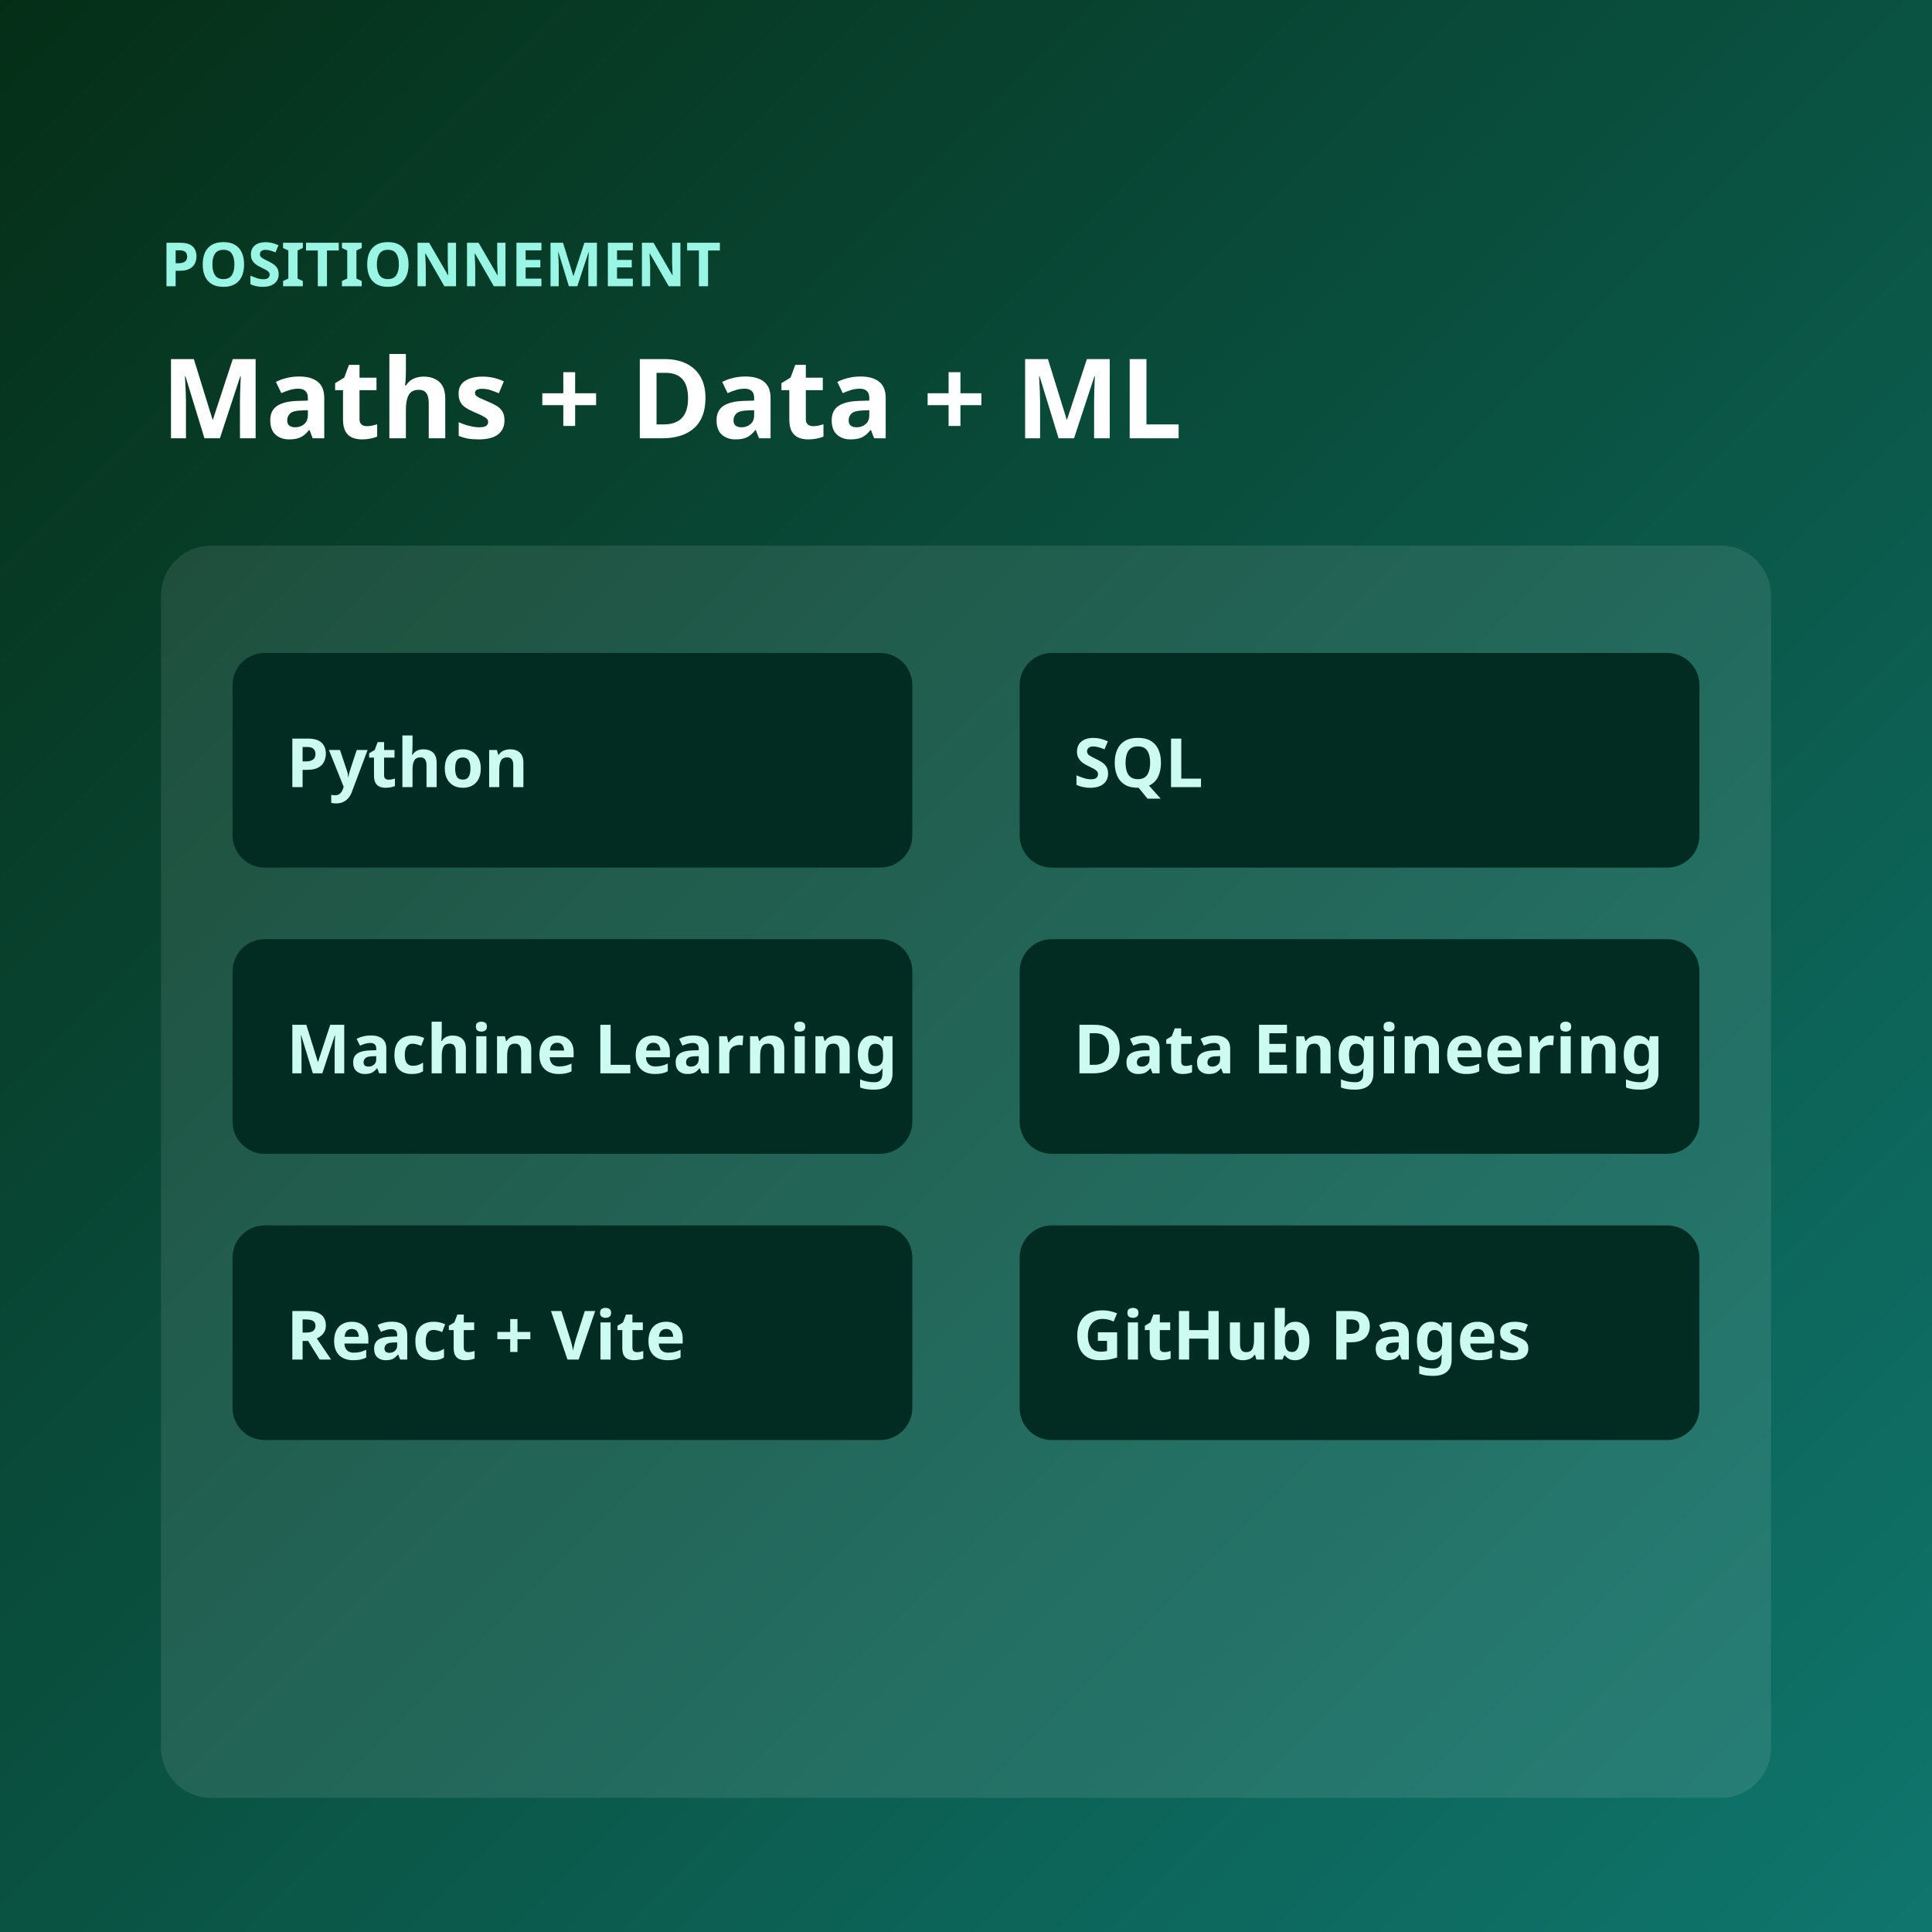
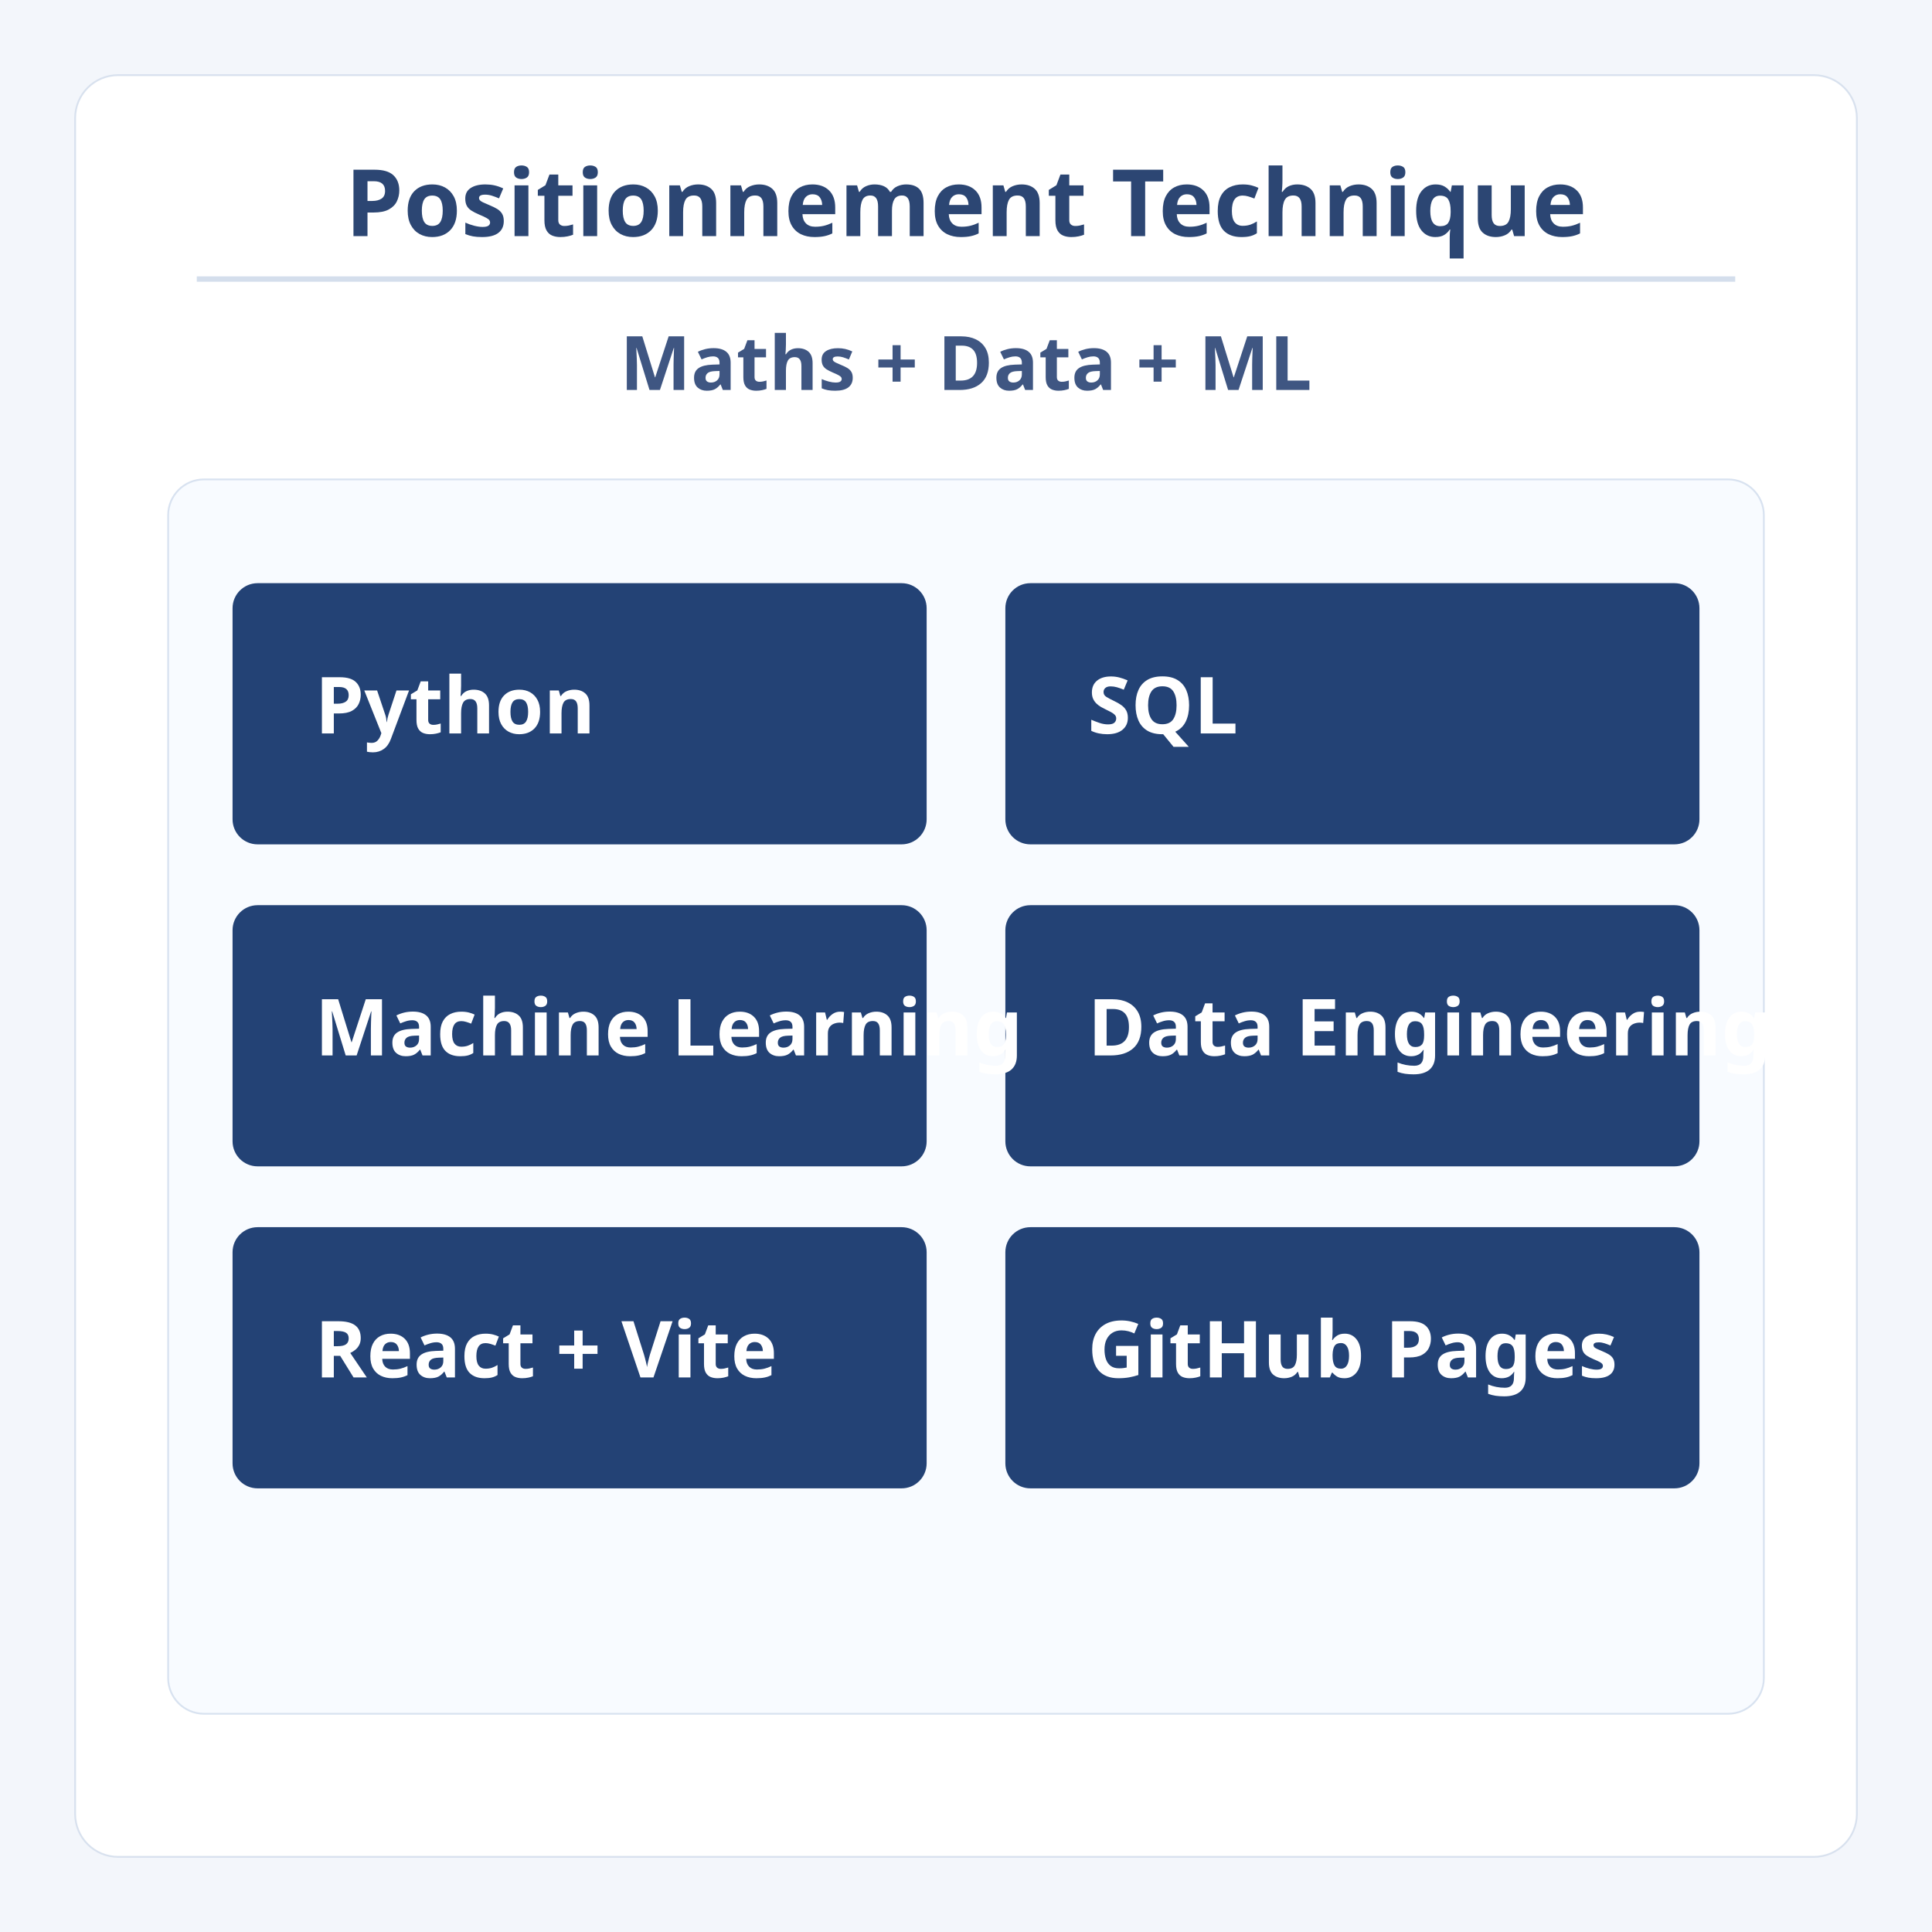
- <svg xmlns="http://www.w3.org/2000/svg" width="1080" height="1080" viewBox="0 0 1080 1080" role="img" aria-label="Stack technique - slide 4">
-   <defs>
-     <linearGradient id="bg4" x1="0" y1="0" x2="1" y2="1">
-       <stop offset="0%" stop-color="#052e16" />
-       <stop offset="100%" stop-color="#0f766e" />
-     </linearGradient>
-   </defs>
-   <rect width="1080" height="1080" fill="url(#bg4)" />
-   <text x="90" y="160" fill="#99f6e4" font-size="34" font-family="Poppins, Segoe UI, sans-serif" font-weight="700">POSITIONNEMENT</text>
-   <text x="90" y="245" fill="#ffffff" font-size="62" font-family="Poppins, Segoe UI, sans-serif" font-weight="800">Maths + Data + ML</text>
-   <rect x="90" y="305" width="900" height="700" rx="28" fill="#ffffff" opacity="0.1" />
-   <rect x="130" y="365" width="380" height="120" rx="18" fill="#022c22" />
-   <text x="160" y="440" fill="#ccfbf1" font-size="38" font-family="Poppins, Segoe UI, sans-serif" font-weight="700">Python</text>
-   <rect x="570" y="365" width="380" height="120" rx="18" fill="#022c22" />
-   <text x="600" y="440" fill="#ccfbf1" font-size="38" font-family="Poppins, Segoe UI, sans-serif" font-weight="700">SQL</text>
-   <rect x="130" y="525" width="380" height="120" rx="18" fill="#022c22" />
-   <text x="160" y="600" fill="#ccfbf1" font-size="38" font-family="Poppins, Segoe UI, sans-serif" font-weight="700">Machine Learning</text>
-   <rect x="570" y="525" width="380" height="120" rx="18" fill="#022c22" />
-   <text x="600" y="600" fill="#ccfbf1" font-size="38" font-family="Poppins, Segoe UI, sans-serif" font-weight="700">Data Engineering</text>
-   <rect x="130" y="685" width="380" height="120" rx="18" fill="#022c22" />
-   <text x="160" y="760" fill="#ccfbf1" font-size="38" font-family="Poppins, Segoe UI, sans-serif" font-weight="700">React + Vite</text>
-   <rect x="570" y="685" width="380" height="120" rx="18" fill="#022c22" />
-   <text x="600" y="760" fill="#ccfbf1" font-size="38" font-family="Poppins, Segoe UI, sans-serif" font-weight="700">GitHub Pages</text>
+ <svg xmlns="http://www.w3.org/2000/svg" width="1080" height="1080" viewBox="0 0 1080 1080" role="img" aria-label="Slide 4 stack">
+   <rect width="1080" height="1080" fill="#f3f6fb" />
+   <rect x="42" y="42" width="996" height="996" rx="24" fill="#ffffff" stroke="#d8e1ee" />
+   <text x="540" y="132" text-anchor="middle" fill="#2c4673" font-size="52" font-family="Poppins, Segoe UI, sans-serif" font-weight="800">Positionnement Technique</text>
+   <line x1="110" y1="156" x2="970" y2="156" stroke="#d4deec" stroke-width="3" />
+   <text x="540" y="218" text-anchor="middle" fill="#3f5682" font-size="42" font-family="Poppins, Segoe UI, sans-serif" font-weight="700">Maths + Data + ML</text>
+   <rect x="94" y="268" width="892" height="690" rx="20" fill="#f8fbff" stroke="#d8e2f0" />
+   <rect x="130" y="326" width="388" height="146" rx="14" fill="#234275" />
+   <rect x="562" y="326" width="388" height="146" rx="14" fill="#234275" />
+   <rect x="130" y="506" width="388" height="146" rx="14" fill="#234275" />
+   <rect x="562" y="506" width="388" height="146" rx="14" fill="#234275" />
+   <rect x="130" y="686" width="388" height="146" rx="14" fill="#234275" />
+   <rect x="562" y="686" width="388" height="146" rx="14" fill="#234275" />
+   <text x="176" y="410" fill="#ffffff" font-size="44" font-family="Poppins, Segoe UI, sans-serif" font-weight="700">Python</text>
+   <text x="608" y="410" fill="#ffffff" font-size="44" font-family="Poppins, Segoe UI, sans-serif" font-weight="700">SQL</text>
+   <text x="176" y="590" fill="#ffffff" font-size="44" font-family="Poppins, Segoe UI, sans-serif" font-weight="700">Machine Learning</text>
+   <text x="608" y="590" fill="#ffffff" font-size="44" font-family="Poppins, Segoe UI, sans-serif" font-weight="700">Data Engineering</text>
+   <text x="176" y="770" fill="#ffffff" font-size="44" font-family="Poppins, Segoe UI, sans-serif" font-weight="700">React + Vite</text>
+   <text x="608" y="770" fill="#ffffff" font-size="44" font-family="Poppins, Segoe UI, sans-serif" font-weight="700">GitHub Pages</text>
</svg>
